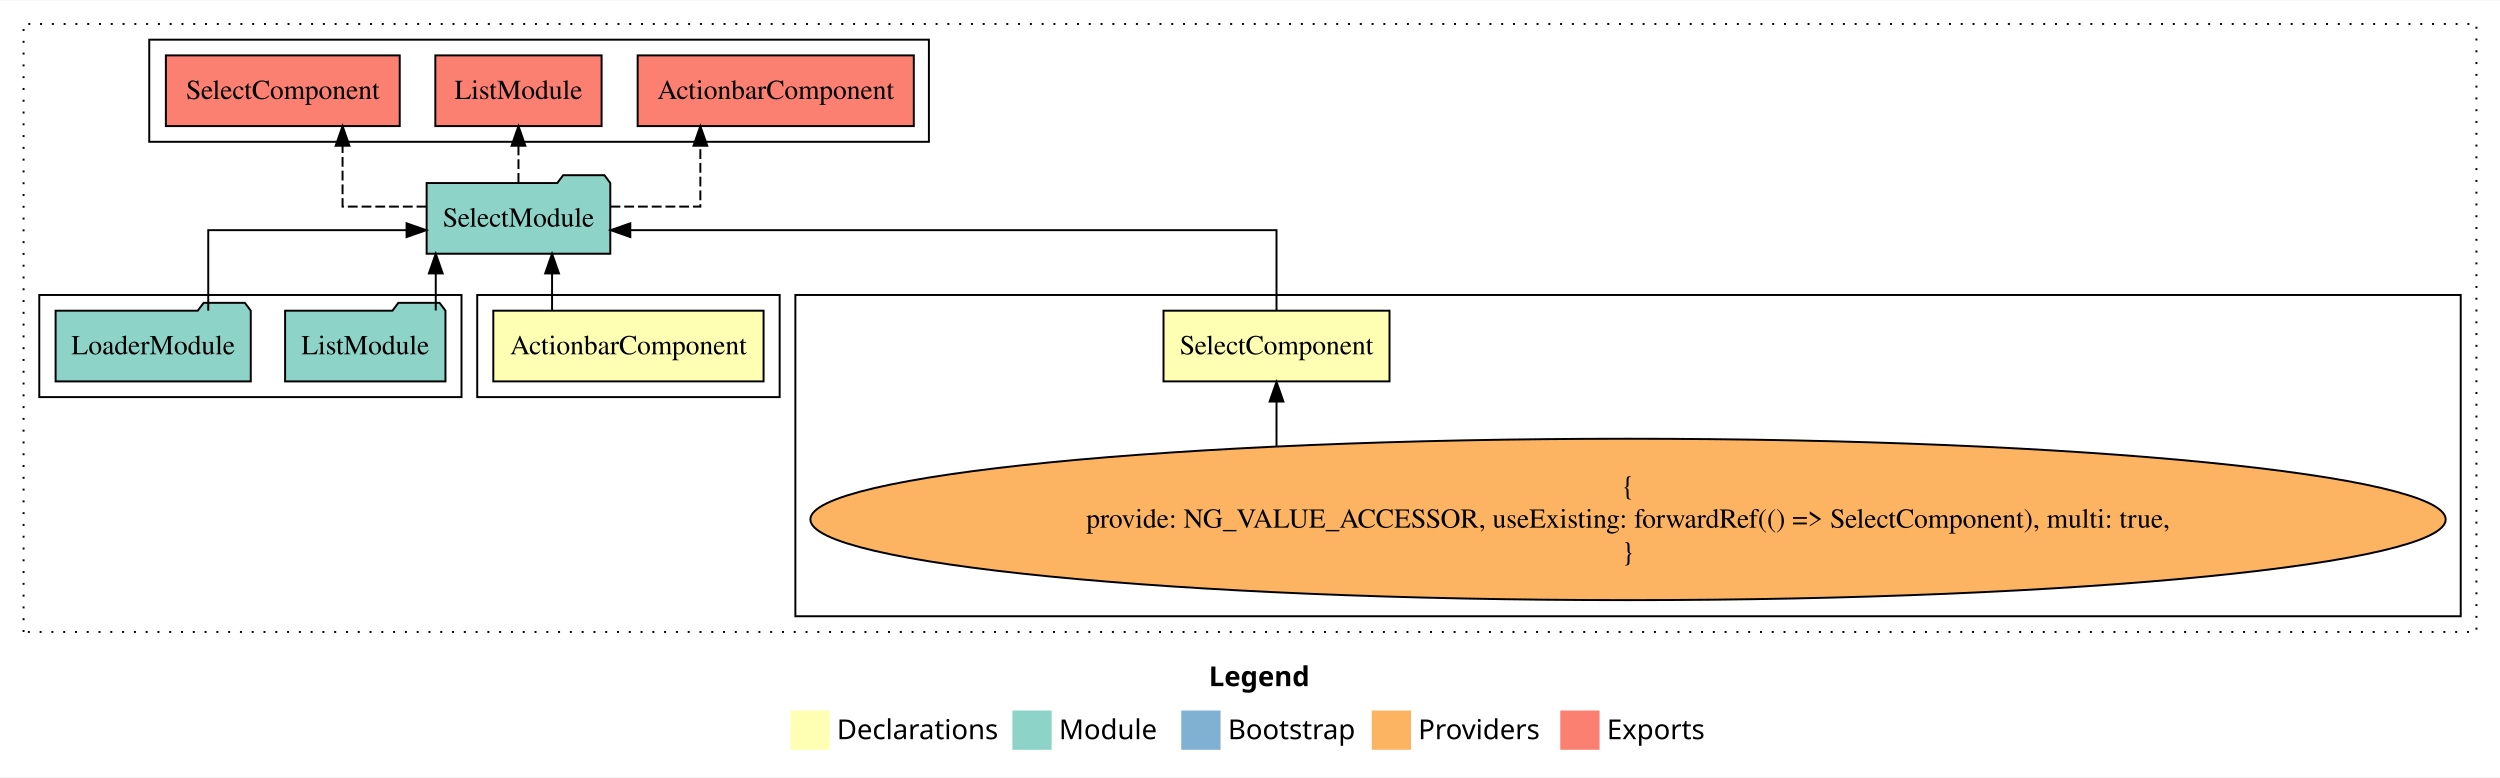
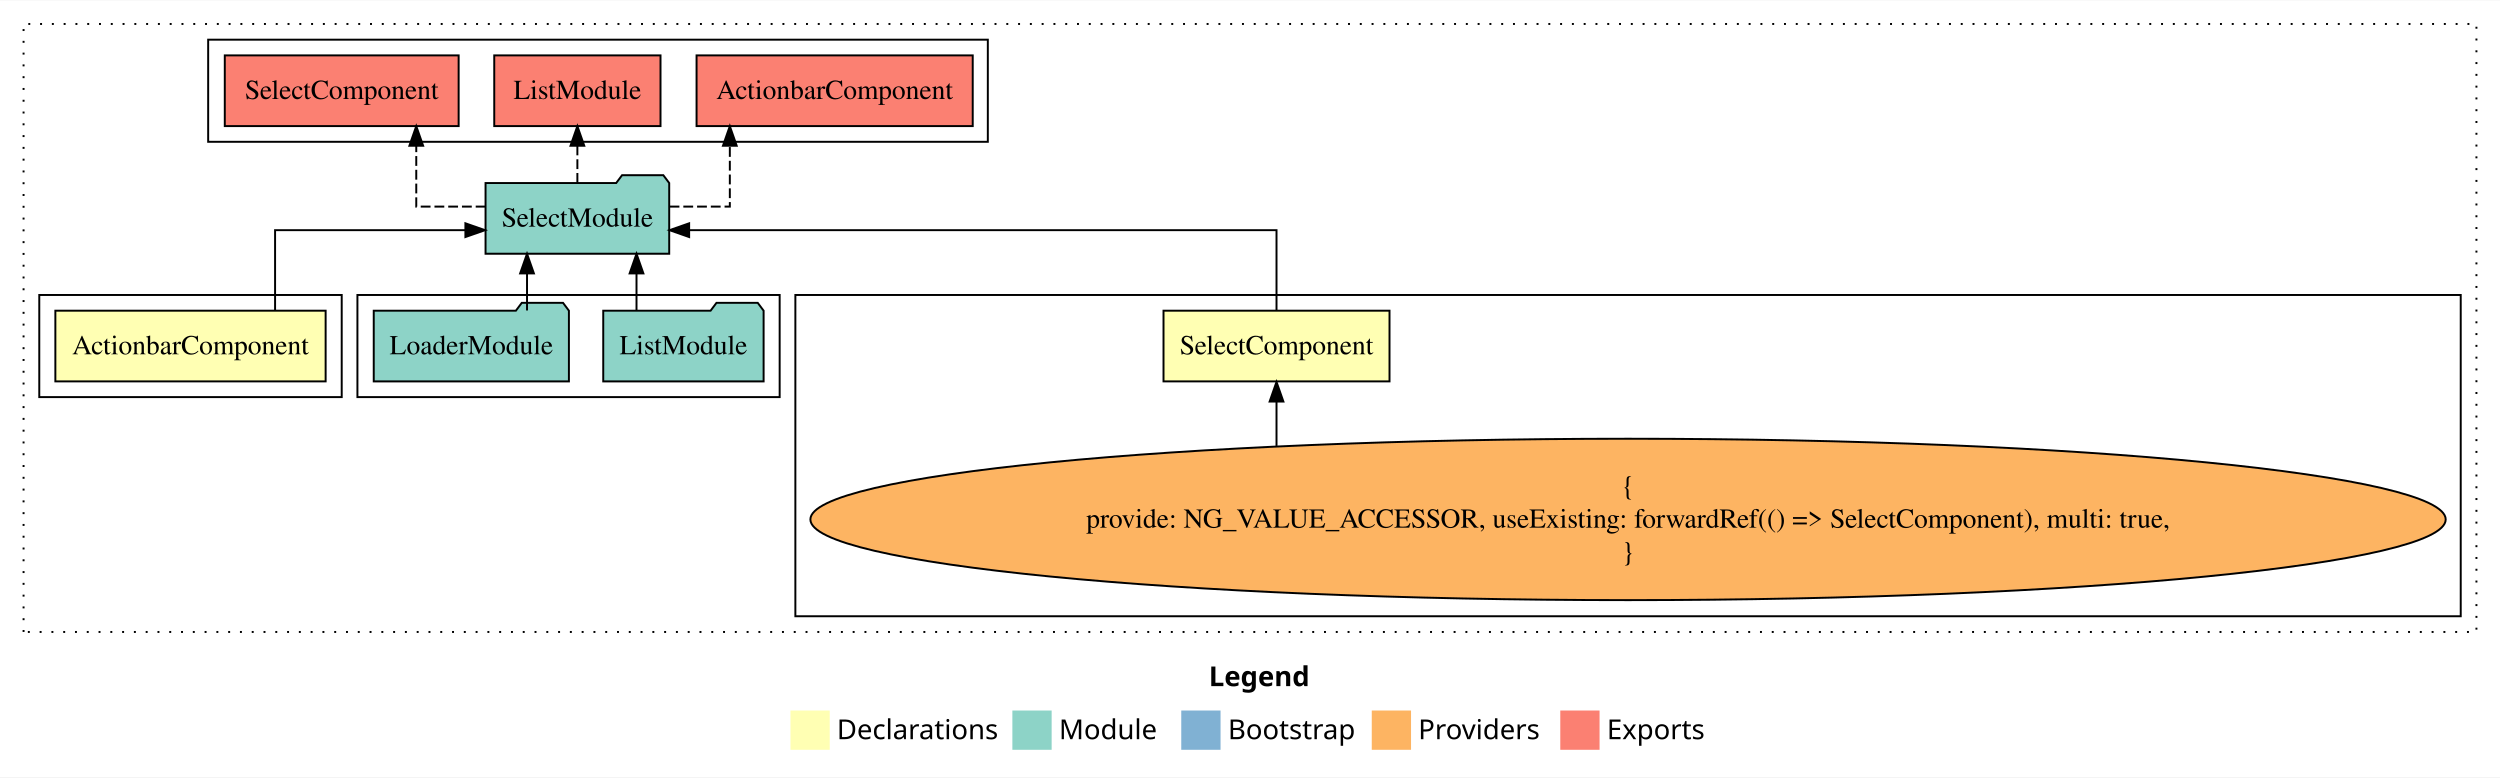
<svg xmlns="http://www.w3.org/2000/svg" width="1273pt" height="396pt" viewBox="0.00 0.00 1273.00 395.59">
  <g id="graph0" class="graph" transform="scale(1 1) rotate(0) translate(4 391.59)">
    <polygon fill="white" stroke="transparent" points="-4,4 -4,-391.59 1269,-391.59 1269,4 -4,4" />
    <text text-anchor="start" x="611.51" y="-42.4" font-family="sans-serif" font-weight="bold" font-size="14.00">Legend</text>
    <polygon fill="#ffffb3" stroke="transparent" points="398.5,-10 398.5,-30 418.5,-30 418.5,-10 398.5,-10" />
    <text text-anchor="start" x="422.13" y="-15.4" font-family="sans-serif" font-size="14.00">  Declarations</text>
    <polygon fill="#8dd3c7" stroke="transparent" points="511.5,-10 511.5,-30 531.5,-30 531.5,-10 511.5,-10" />
    <text text-anchor="start" x="535.23" y="-15.4" font-family="sans-serif" font-size="14.00">  Module</text>
    <polygon fill="#80b1d3" stroke="transparent" points="597.5,-10 597.5,-30 617.5,-30 617.5,-10 597.5,-10" />
    <text text-anchor="start" x="621.28" y="-15.4" font-family="sans-serif" font-size="14.00">  Bootstrap</text>
    <polygon fill="#fdb462" stroke="transparent" points="694.5,-10 694.5,-30 714.5,-30 714.5,-10 694.5,-10" />
    <text text-anchor="start" x="718.17" y="-15.4" font-family="sans-serif" font-size="14.00">  Providers</text>
    <polygon fill="#fb8072" stroke="transparent" points="790.5,-10 790.5,-30 810.5,-30 810.5,-10 790.5,-10" />
    <text text-anchor="start" x="814.23" y="-15.4" font-family="sans-serif" font-size="14.00">  Exports</text>
    <g id="clust1" class="cluster">
      <polygon fill="none" stroke="black" stroke-dasharray="1,5" points="8,-70 8,-379.59 1257,-379.59 1257,-70 8,-70" />
    </g>
    <g id="clust6" class="cluster">
-       <polygon fill="none" stroke="black" points="72,-319.59 72,-371.59 469,-371.59 469,-319.59 72,-319.59" />
+       <polygon fill="none" stroke="black" points="102,-319.59 102,-371.59 499,-371.59 499,-319.59 102,-319.59" />
    </g>
    <g id="clust4" class="cluster">
      <polygon fill="none" stroke="black" points="401,-78 401,-241.59 1249,-241.59 1249,-78 401,-78" />
    </g>
+     <g id="clust5" class="cluster">
+       <polygon fill="none" stroke="black" points="178,-189.59 178,-241.59 393,-241.59 393,-189.59 178,-189.59" />
+     </g>
    <g id="clust2" class="cluster">
-       <polygon fill="none" stroke="black" points="239,-189.59 239,-241.59 393,-241.59 393,-189.59 239,-189.59" />
-     </g>
-     <g id="clust5" class="cluster">
-       <polygon fill="none" stroke="black" points="16,-189.59 16,-241.59 231,-241.59 231,-189.59 16,-189.59" />
+       <polygon fill="none" stroke="black" points="16,-189.59 16,-241.59 170,-241.59 170,-189.59 16,-189.59" />
    </g>
    <g id="node1" class="node">
-       <polygon fill="#ffffb3" stroke="black" points="384.81,-233.59 247.19,-233.59 247.19,-197.59 384.81,-197.59 384.81,-233.59" />
-       <text text-anchor="middle" x="316" y="-211.39" font-family="Times,serif" font-size="14.00">ActionbarComponent</text>
+       <polygon fill="#ffffb3" stroke="black" points="161.81,-233.59 24.19,-233.59 24.19,-197.59 161.81,-197.59 161.81,-233.59" />
+       <text text-anchor="middle" x="93" y="-211.39" font-family="Times,serif" font-size="14.00">ActionbarComponent</text>
    </g>
    <g id="node3" class="node">
-       <polygon fill="#8dd3c7" stroke="black" points="306.76,-298.59 303.76,-302.59 282.76,-302.59 279.76,-298.59 213.24,-298.59 213.24,-262.59 306.76,-262.59 306.76,-298.59" />
-       <text text-anchor="middle" x="260" y="-276.39" font-family="Times,serif" font-size="14.00">SelectModule</text>
+       <polygon fill="#8dd3c7" stroke="black" points="336.76,-298.59 333.76,-302.59 312.76,-302.59 309.76,-298.59 243.24,-298.59 243.24,-262.59 336.76,-262.59 336.76,-298.59" />
+       <text text-anchor="middle" x="290" y="-276.39" font-family="Times,serif" font-size="14.00">SelectModule</text>
    </g>
    <g id="edge1" class="edge">
-       <path fill="none" stroke="black" d="M277.11,-233.7C277.11,-233.7 277.11,-252.58 277.11,-252.58" />
-       <polygon fill="black" stroke="black" points="273.61,-252.58 277.11,-262.58 280.61,-252.58 273.61,-252.58" />
+       <path fill="none" stroke="black" d="M136.07,-233.61C136.07,-250.96 136.07,-274.59 136.07,-274.59 136.07,-274.59 232.98,-274.59 232.98,-274.59" />
+       <polygon fill="black" stroke="black" points="232.98,-278.09 242.98,-274.59 232.98,-271.09 232.98,-278.09" />
    </g>
    <g id="node2" class="node">
      <polygon fill="#ffffb3" stroke="black" points="703.54,-233.59 588.46,-233.59 588.46,-197.59 703.54,-197.59 703.54,-233.59" />
      <text text-anchor="middle" x="646" y="-211.39" font-family="Times,serif" font-size="14.00">SelectComponent</text>
    </g>
    <g id="edge2" class="edge">
-       <path fill="none" stroke="black" d="M646,-233.61C646,-250.96 646,-274.59 646,-274.59 646,-274.59 316.95,-274.59 316.95,-274.59" />
-       <polygon fill="black" stroke="black" points="316.95,-271.09 306.95,-274.59 316.95,-278.09 316.95,-271.09" />
+       <path fill="none" stroke="black" d="M646,-233.61C646,-250.96 646,-274.59 646,-274.59 646,-274.59 346.91,-274.59 346.91,-274.59" />
+       <polygon fill="black" stroke="black" points="346.91,-271.09 336.91,-274.59 346.91,-278.09 346.91,-271.09" />
    </g>
    <g id="node7" class="node">
-       <polygon fill="#fb8072" stroke="black" points="461.31,-363.59 320.69,-363.59 320.69,-327.59 461.31,-327.59 461.31,-363.59" />
-       <text text-anchor="middle" x="391" y="-341.39" font-family="Times,serif" font-size="14.00">ActionbarComponent </text>
+       <polygon fill="#fb8072" stroke="black" points="491.31,-363.59 350.69,-363.59 350.69,-327.59 491.31,-327.59 491.31,-363.59" />
+       <text text-anchor="middle" x="421" y="-341.39" font-family="Times,serif" font-size="14.00">ActionbarComponent </text>
    </g>
    <g id="edge6" class="edge">
-       <path fill="none" stroke="black" stroke-dasharray="5,2" d="M306.86,-286.59C329.83,-286.59 352.62,-286.59 352.62,-286.59 352.62,-286.59 352.62,-317.57 352.62,-317.57" />
-       <polygon fill="black" stroke="black" points="349.13,-317.57 352.62,-327.57 356.13,-317.57 349.13,-317.57" />
+       <path fill="none" stroke="black" stroke-dasharray="5,2" d="M336.95,-286.59C353.3,-286.59 367.63,-286.59 367.63,-286.59 367.63,-286.59 367.63,-317.57 367.63,-317.57" />
+       <polygon fill="black" stroke="black" points="364.13,-317.57 367.63,-327.57 371.13,-317.57 364.13,-317.57" />
    </g>
    <g id="node8" class="node">
-       <polygon fill="#fb8072" stroke="black" points="302.33,-363.59 217.67,-363.59 217.67,-327.59 302.33,-327.59 302.33,-363.59" />
-       <text text-anchor="middle" x="260" y="-341.39" font-family="Times,serif" font-size="14.00">ListModule </text>
+       <polygon fill="#fb8072" stroke="black" points="332.33,-363.59 247.67,-363.59 247.67,-327.59 332.33,-327.59 332.33,-363.59" />
+       <text text-anchor="middle" x="290" y="-341.39" font-family="Times,serif" font-size="14.00">ListModule </text>
    </g>
    <g id="edge7" class="edge">
-       <path fill="none" stroke="black" stroke-dasharray="5,2" d="M260,-298.7C260,-298.7 260,-317.58 260,-317.58" />
-       <polygon fill="black" stroke="black" points="256.5,-317.58 260,-327.58 263.5,-317.58 256.5,-317.58" />
+       <path fill="none" stroke="black" stroke-dasharray="5,2" d="M290,-298.7C290,-298.7 290,-317.58 290,-317.58" />
+       <polygon fill="black" stroke="black" points="286.5,-317.58 290,-327.58 293.5,-317.58 286.5,-317.58" />
    </g>
    <g id="node9" class="node">
-       <polygon fill="#fb8072" stroke="black" points="199.54,-363.59 80.46,-363.59 80.46,-327.59 199.54,-327.59 199.54,-363.59" />
-       <text text-anchor="middle" x="140" y="-341.39" font-family="Times,serif" font-size="14.00">SelectComponent </text>
+       <polygon fill="#fb8072" stroke="black" points="229.54,-363.59 110.46,-363.59 110.46,-327.59 229.54,-327.59 229.54,-363.59" />
+       <text text-anchor="middle" x="170" y="-341.39" font-family="Times,serif" font-size="14.00">SelectComponent </text>
    </g>
    <g id="edge8" class="edge">
-       <path fill="none" stroke="black" stroke-dasharray="5,2" d="M213.12,-286.59C191.44,-286.59 170.43,-286.59 170.43,-286.59 170.43,-286.59 170.43,-317.57 170.43,-317.57" />
-       <polygon fill="black" stroke="black" points="166.93,-317.57 170.43,-327.57 173.93,-317.57 166.93,-317.57" />
+       <path fill="none" stroke="black" stroke-dasharray="5,2" d="M243.23,-286.59C224.81,-286.59 207.96,-286.59 207.96,-286.59 207.96,-286.59 207.96,-317.57 207.96,-317.57" />
+       <polygon fill="black" stroke="black" points="204.46,-317.57 207.96,-327.57 211.46,-317.57 204.46,-317.57" />
    </g>
    <g id="node4" class="node">
      <ellipse fill="#fdb462" stroke="black" cx="825" cy="-127.3" rx="416.35" ry="41.09" />
      <text text-anchor="middle" x="825" y="-139.9" font-family="Times,serif" font-size="14.00">{</text>
      <text text-anchor="middle" x="825" y="-123.1" font-family="Times,serif" font-size="14.00">    provide: NG_VALUE_ACCESSOR, useExisting: forwardRef(() =&gt; SelectComponent), multi: true,</text>
      <text text-anchor="middle" x="825" y="-106.3" font-family="Times,serif" font-size="14.00">}</text>
    </g>
    <g id="edge3" class="edge">
      <path fill="none" stroke="black" d="M646,-164.74C646,-164.74 646,-187.34 646,-187.34" />
      <polygon fill="black" stroke="black" points="642.5,-187.34 646,-197.34 649.5,-187.34 642.5,-187.34" />
    </g>
    <g id="node5" class="node">
-       <polygon fill="#8dd3c7" stroke="black" points="222.83,-233.59 219.83,-237.59 198.83,-237.59 195.83,-233.59 141.17,-233.59 141.17,-197.59 222.83,-197.59 222.83,-233.59" />
-       <text text-anchor="middle" x="182" y="-211.39" font-family="Times,serif" font-size="14.00">ListModule</text>
+       <polygon fill="#8dd3c7" stroke="black" points="384.83,-233.59 381.83,-237.59 360.83,-237.59 357.83,-233.59 303.17,-233.59 303.17,-197.59 384.83,-197.59 384.83,-233.59" />
+       <text text-anchor="middle" x="344" y="-211.39" font-family="Times,serif" font-size="14.00">ListModule</text>
    </g>
    <g id="edge4" class="edge">
-       <path fill="none" stroke="black" d="M217.89,-233.7C217.89,-233.7 217.89,-252.58 217.89,-252.58" />
-       <polygon fill="black" stroke="black" points="214.39,-252.58 217.89,-262.58 221.39,-252.58 214.39,-252.58" />
+       <path fill="none" stroke="black" d="M320.11,-233.7C320.11,-233.7 320.11,-252.58 320.11,-252.58" />
+       <polygon fill="black" stroke="black" points="316.61,-252.58 320.11,-262.58 323.61,-252.58 316.61,-252.58" />
    </g>
    <g id="node6" class="node">
-       <polygon fill="#8dd3c7" stroke="black" points="123.69,-233.59 120.69,-237.59 99.69,-237.59 96.69,-233.59 24.31,-233.59 24.31,-197.59 123.69,-197.59 123.69,-233.59" />
-       <text text-anchor="middle" x="74" y="-211.39" font-family="Times,serif" font-size="14.00">LoaderModule</text>
+       <polygon fill="#8dd3c7" stroke="black" points="285.69,-233.59 282.69,-237.59 261.69,-237.59 258.69,-233.59 186.31,-233.59 186.31,-197.59 285.69,-197.59 285.69,-233.59" />
+       <text text-anchor="middle" x="236" y="-211.39" font-family="Times,serif" font-size="14.00">LoaderModule</text>
    </g>
    <g id="edge5" class="edge">
-       <path fill="none" stroke="black" d="M102.04,-233.61C102.04,-250.96 102.04,-274.59 102.04,-274.59 102.04,-274.59 203.03,-274.59 203.03,-274.59" />
-       <polygon fill="black" stroke="black" points="203.03,-278.09 213.03,-274.59 203.03,-271.09 203.03,-278.09" />
+       <path fill="none" stroke="black" d="M264.36,-233.7C264.36,-233.7 264.36,-252.58 264.36,-252.58" />
+       <polygon fill="black" stroke="black" points="260.86,-252.58 264.36,-262.58 267.86,-252.58 260.86,-252.58" />
    </g>
  </g>
</svg>
